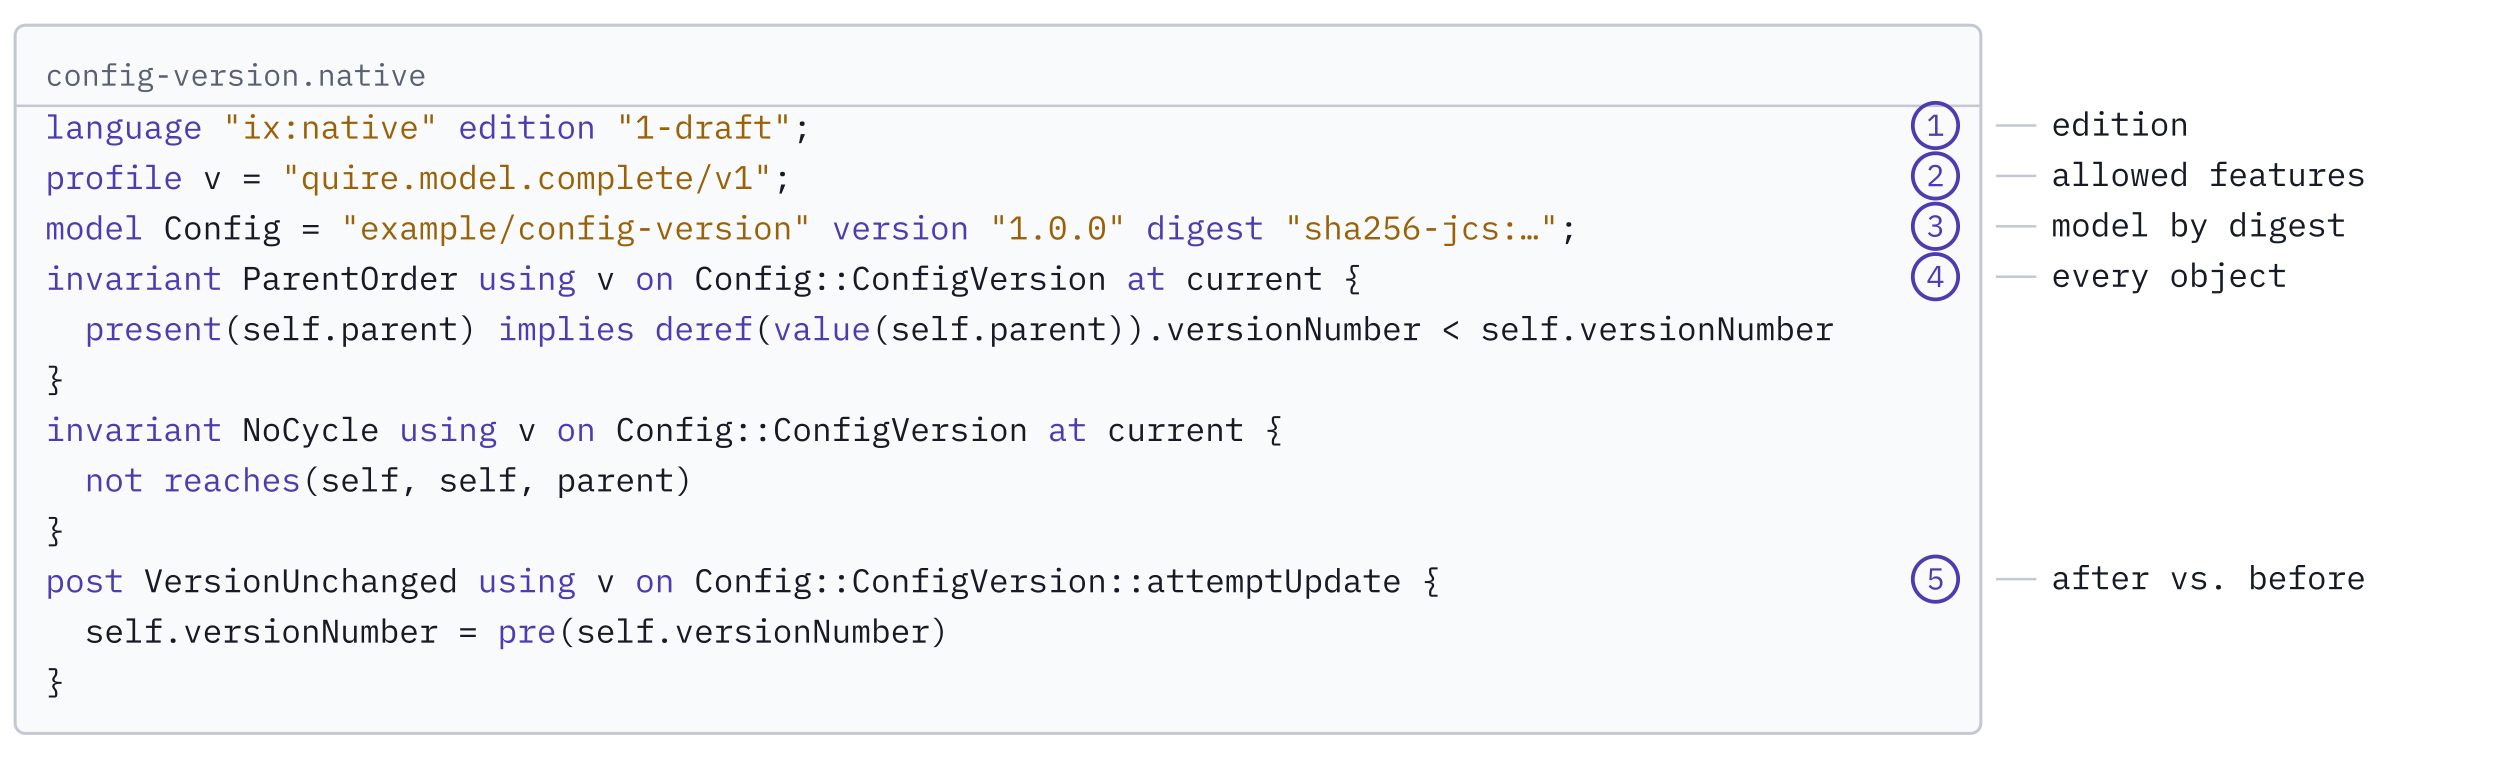
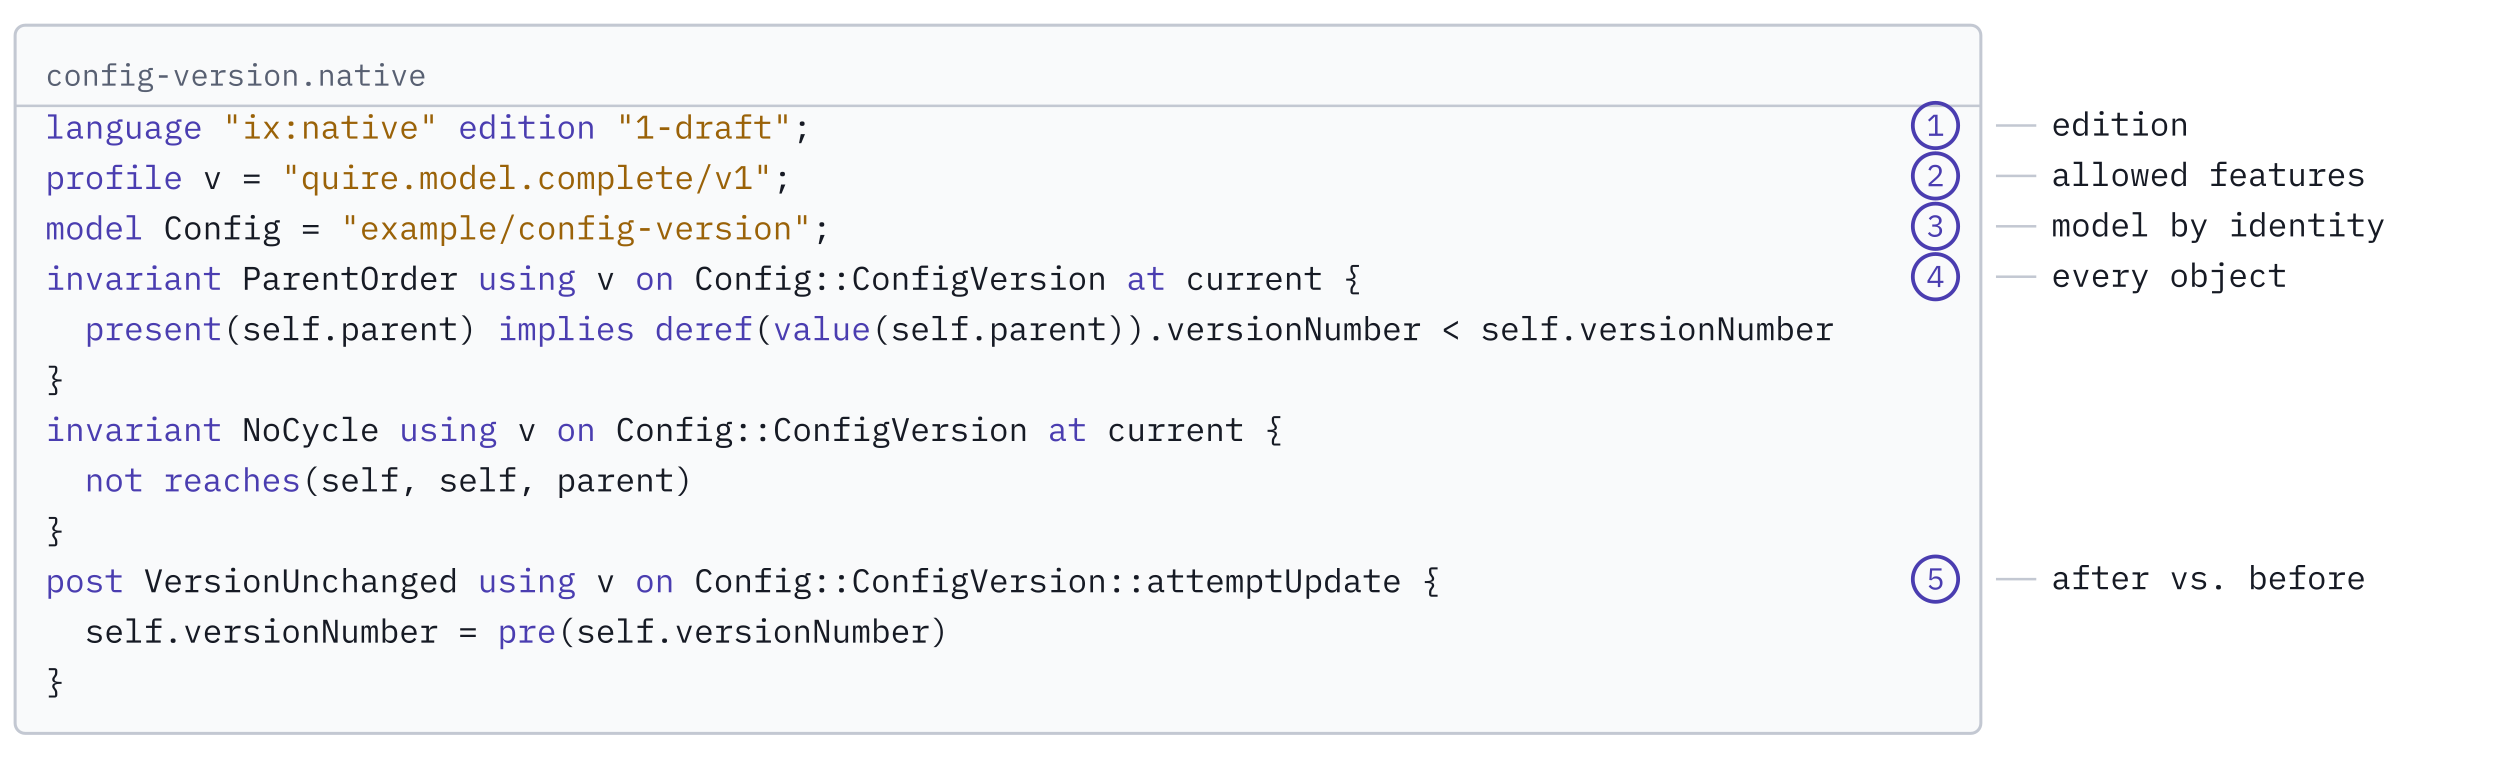
- <svg xmlns="http://www.w3.org/2000/svg" width="992" height="301" viewBox="-6 -6 992 301" role="img" aria-label="An annotated QSL unit: (1) the header names the language and edition, (2) the profile says which part of the language the rules use, (3) the model line imports a domain package by exact identity, (4) invariants must hold for every object, (5) a post rule compares a value after an operation with its value before.">
+ <svg xmlns="http://www.w3.org/2000/svg" width="992" height="301" viewBox="-6 -6 992 301" role="img" aria-label="An annotated QSL unit: (1) the header names the language and edition, (2) the profile says which part of the language the rules use, (3) the model line imports a domain package by its identity, (4) invariants must hold for every object, (5) a post rule compares a value after an operation with its value before.">
  <defs>
    <path id="mono_C" d="M323 -12Q195 -12 132 81Q70 174 70 349Q70 524 132 617Q195 710 323 710Q371 710 406 697Q441 684 466 662Q491 640 508 612Q525 585 538 557L466 524Q457 547 445 568Q433 588 416 604Q400 619 378 628Q355 637 323 637Q240 637 200 574Q159 511 159 406V292Q159 187 200 124Q240 61 323 61Q355 61 378 70Q400 79 416 94Q433 110 445 130Q457 151 466 174L538 141Q525 112 508 85Q491 58 466 36Q441 14 406 1Q371 -12 323 -12Z" />
    <path id="mono_N" d="M163 588H156V0H80V698H199L437 110H444V698H520V0H401Z" />
    <path id="mono_O" d="M300 -12Q236 -12 190 12Q144 37 114 83Q84 129 70 196Q56 263 56 349Q56 434 70 502Q84 569 114 615Q144 661 190 686Q236 710 300 710Q364 710 410 686Q456 661 486 615Q516 569 530 502Q544 434 544 349Q544 263 530 196Q516 129 486 83Q456 37 410 12Q364 -12 300 -12ZM300 61Q342 61 371 78Q400 94 419 124Q438 154 446 196Q455 239 455 292V406Q455 458 446 501Q438 544 419 574Q400 604 371 620Q342 637 300 637Q258 637 229 620Q200 604 181 574Q162 544 154 501Q145 458 145 406V292Q145 239 154 196Q162 154 181 124Q200 94 229 78Q258 61 300 61Z" />
    <path id="mono_P" d="M90 0V698H344Q441 698 492 645Q543 592 543 497Q543 402 492 349Q441 296 344 296H174V0ZM174 369H342Q395 369 424 396Q454 422 454 471V523Q454 572 424 598Q395 625 342 625H174Z" />
    <path id="mono_U" d="M164 698V279Q164 228 167 188Q170 148 183 120Q196 91 224 76Q251 61 300 61Q349 61 376 76Q404 91 417 120Q430 148 433 188Q436 228 436 279V698H520V299Q520 221 512 163Q505 105 482 66Q458 27 414 8Q371 -12 300 -12Q229 -12 186 8Q142 27 118 66Q95 105 88 163Q80 221 80 299V698Z" />
    <path id="mono_V" d="M243 0 36 698H125L224 349L299 85H304L379 349L478 698H564L357 0Z" />
    <path id="mono_a" d="M495 0Q448 0 428 24Q408 48 403 84H398Q381 39 344 14Q306 -12 243 -12Q162 -12 114 30Q66 72 66 145Q66 217 118 256Q171 295 288 295H398V346Q398 403 366 432Q334 460 275 460Q223 460 190 440Q157 419 137 384L83 424Q93 444 110 463Q127 482 152 496Q177 511 209 520Q241 528 280 528Q371 528 424 482Q478 436 478 354V70H550V0ZM257 55Q288 55 314 62Q339 70 358 82Q377 95 388 112Q398 130 398 150V235H288Q216 235 183 215Q150 195 150 157V136Q150 96 178 76Q207 55 257 55Z" />
    <path id="mono_b" d="M95 740H175V432H179Q229 528 338 528Q433 528 486 457Q540 386 540 258Q540 130 486 59Q433 -12 338 -12Q229 -12 179 84H175V0H95ZM307 59Q377 59 416 102Q454 144 454 214V302Q454 372 416 414Q377 457 307 457Q280 457 256 450Q232 443 214 430Q196 416 186 396Q175 377 175 351V165Q175 139 186 120Q196 100 214 86Q232 73 256 66Q280 59 307 59Z" />
    <path id="mono_braceleft" d="M319 -138Q277 -138 256 -114Q235 -91 235 -56V7Q235 34 240 54Q246 74 254 90Q262 106 272 118Q282 131 291 142Q308 162 314 176Q321 191 321 207Q321 245 286 262Q251 280 183 280H105V342H183Q251 342 286 360Q321 377 321 415Q321 431 314 446Q308 460 291 480Q282 491 272 504Q262 516 254 532Q246 547 240 568Q235 588 235 615V678Q235 713 256 736Q277 760 319 760H495V698H304V621Q304 580 316 558Q328 536 344 515Q361 493 376 470Q391 446 391 414Q391 372 362 346Q332 320 281 313V309Q332 302 362 276Q391 250 391 208Q391 176 376 152Q361 129 344 107Q328 86 316 64Q304 42 304 1V-76H495V-138Z" />
    <path id="mono_braceright" d="M281 760Q323 760 344 736Q365 713 365 678V615Q365 588 360 568Q354 547 346 532Q338 516 328 504Q318 491 309 480Q292 460 286 446Q279 431 279 415Q279 377 314 360Q349 342 417 342H495V280H417Q349 280 314 262Q279 245 279 207Q279 191 286 176Q292 162 309 142Q318 131 328 118Q338 106 346 90Q354 74 360 54Q365 34 365 7V-56Q365 -91 344 -114Q323 -138 281 -138H105V-76H296V1Q296 42 284 64Q272 86 256 107Q239 129 224 152Q209 176 209 208Q209 250 238 276Q268 302 319 309V313Q268 320 238 346Q209 372 209 414Q209 446 224 470Q239 493 256 515Q272 536 284 558Q296 580 296 621V698H105V760Z" />
    <path id="mono_c" d="M318 -12Q262 -12 218 8Q175 27 145 62Q115 97 100 147Q84 197 84 258Q84 319 100 369Q116 419 146 454Q176 490 219 509Q262 528 317 528Q392 528 439 495Q486 462 508 409L444 375Q430 415 398 437Q365 459 317 459Q282 459 254 448Q227 436 208 415Q189 394 180 365Q170 336 170 302V214Q170 180 180 151Q189 122 208 101Q227 80 255 68Q283 57 319 57Q371 57 405 81Q439 105 459 147L516 108Q493 56 444 22Q396 -12 318 -12Z" />
    <path id="mono_colon" d="M300 -9Q259 -9 242 8Q226 25 226 51V69Q226 95 242 112Q259 129 300 129Q341 129 358 112Q374 95 374 69V51Q374 25 358 8Q341 -9 300 -9ZM300 387Q259 387 242 404Q226 421 226 447V465Q226 491 242 508Q259 525 300 525Q341 525 358 508Q374 491 374 465V447Q374 421 358 404Q341 387 300 387Z" />
    <path id="mono_comma" d="M257 136H386L271 -141H204Z" />
    <path id="mono_d" d="M425 84H421Q371 -12 262 -12Q167 -12 114 59Q60 130 60 258Q60 386 114 457Q167 528 262 528Q371 528 421 432H425V740H505V0H425ZM293 59Q320 59 344 66Q368 73 386 86Q404 100 414 120Q425 139 425 165V351Q425 377 414 396Q404 416 386 430Q368 443 344 450Q320 457 293 457Q223 457 184 414Q146 372 146 302V214Q146 144 184 102Q223 59 293 59Z" />
    <path id="mono_e" d="M309 -12Q253 -12 208 7Q164 26 132 62Q101 97 84 146Q67 196 67 257Q67 319 84 369Q102 419 133 454Q164 490 208 509Q251 528 304 528Q356 528 398 509Q441 490 471 456Q501 423 517 377Q533 331 533 276V238H151V214Q151 180 162 151Q173 122 194 101Q214 80 244 68Q273 57 309 57Q361 57 399 81Q437 105 457 147L516 107Q493 55 440 22Q386 -12 309 -12ZM304 462Q271 462 243 450Q215 438 194 417Q174 396 162 368Q151 339 151 305V298H447V309Q447 343 436 371Q426 399 408 420Q389 440 362 451Q336 462 304 462Z" />
-     <path id="mono_ellipsis" d="M107 -4Q72 -4 58 10Q44 25 44 47V76Q44 98 58 112Q72 127 107 127Q142 127 156 112Q170 98 170 76V47Q170 25 156 10Q142 -4 107 -4ZM300 -4Q265 -4 251 10Q237 25 237 47V76Q237 98 251 112Q265 127 300 127Q335 127 349 112Q363 98 363 76V47Q363 25 349 10Q335 -4 300 -4ZM493 -4Q458 -4 444 10Q430 25 430 47V76Q430 98 444 112Q458 127 493 127Q528 127 542 112Q556 98 556 76V47Q556 25 542 10Q528 -4 493 -4Z" />
    <path id="mono_equal" d="M62 372V440H538V372ZM62 172V240H538V172Z" />
    <path id="mono_f" d="M83 68H257V448H73V516H257V622Q257 674 284 707Q312 740 371 740H544V672H337V516H544V448H337V68H521V0H83Z" />
    <path id="mono_five" d="M501 625H189L169 358H176Q202 393 234 414Q266 434 322 434Q368 434 406 420Q445 405 473 377Q501 349 517 310Q533 270 533 219Q533 168 517 126Q501 83 470 52Q439 22 395 5Q351 -12 295 -12Q251 -12 216 -2Q182 8 156 25Q129 42 109 63Q89 84 73 107L136 155Q150 134 164 117Q179 100 198 88Q217 75 241 68Q265 61 297 61Q369 61 408 100Q446 139 446 208V216Q446 285 407 324Q368 363 295 363Q245 363 218 346Q190 329 167 304L96 314L121 698H501Z" />
    <path id="mono_four" d="M378 0V137H34V211L336 698H458V206H562V137H458V0ZM109 206H378V633H374Z" />
    <path id="mono_g" d="M561 -59Q561 -137 496 -174Q431 -212 301 -212Q176 -212 122 -179Q67 -146 67 -84Q67 -42 89 -19Q111 4 151 15V27Q129 38 117 55Q105 72 105 98Q105 138 132 158Q158 178 198 188V192Q150 213 124 254Q97 295 97 350Q97 389 111 422Q125 455 152 478Q178 502 215 515Q252 528 297 528Q355 528 399 507V516Q399 546 413 566Q427 586 461 586H556V516H440V481Q468 457 483 424Q498 391 498 350Q498 311 484 278Q469 245 443 222Q417 198 380 185Q342 172 297 172Q284 172 272 173Q260 174 248 176Q236 174 223 170Q210 165 199 158Q188 150 181 140Q174 130 174 117Q174 94 197 86Q220 79 257 79H371Q471 79 516 42Q561 4 561 -59ZM486 -63Q486 -32 461 -14Q436 5 374 5H195Q143 -16 143 -65Q143 -99 170 -124Q197 -148 260 -148H338Q408 -148 447 -126Q486 -105 486 -63ZM297 234Q357 234 386 262Q414 290 414 336V365Q414 411 386 438Q357 466 297 466Q237 466 209 438Q181 411 181 365V336Q181 290 209 262Q237 234 297 234Z" />
    <path id="mono_h" d="M98 740H178V432H182Q190 451 202 468Q214 486 232 499Q249 512 273 520Q297 528 329 528Q410 528 459 476Q508 425 508 331V0H428V317Q428 388 397 422Q366 457 306 457Q282 457 259 451Q236 445 218 433Q200 421 189 402Q178 383 178 358V0H98Z" />
    <path id="mono_hyphen" d="M155 262V346H445V262Z" />
    <path id="mono_i" d="M332 630Q297 630 283 644Q269 659 269 681V697Q269 719 283 734Q297 748 332 748Q367 748 381 734Q395 719 395 697V681Q395 659 381 644Q367 630 332 630ZM106 68H292V448H106V516H372V68H546V0H106Z" />
    <path id="mono_j" d="M102 -132H352V448H93V516H432V-82Q432 -134 404 -167Q377 -200 318 -200H102ZM392 630Q357 630 343 644Q329 659 329 681V697Q329 719 343 734Q357 748 392 748Q427 748 441 734Q455 719 455 697V681Q455 659 441 644Q427 630 392 630Z" />
    <path id="mono_l" d="M80 68H260V672H80V740H340V68H520V0H80Z" />
    <path id="mono_less" d="M85 265V345L515 594V511L160 310V302L515 101V16Z" />
    <path id="mono_m" d="M54 0V516H128V456H132Q144 486 166 507Q188 528 231 528Q276 528 298 506Q320 483 325 447H328Q342 482 368 505Q394 528 440 528Q503 528 524 484Q546 440 546 358V0H472V345Q472 411 458 436Q445 462 409 462Q377 462 357 442Q337 421 337 379V0H263V345Q263 411 250 436Q236 462 201 462Q169 462 148 442Q128 421 128 379V0Z" />
    <path id="mono_n" d="M98 0V516H178V432H182Q190 451 202 468Q214 486 232 499Q249 512 273 520Q297 528 329 528Q410 528 459 476Q508 425 508 331V0H428V317Q428 388 397 422Q366 457 306 457Q282 457 259 451Q236 445 218 433Q200 421 189 402Q178 383 178 358V0Z" />
    <path id="mono_o" d="M300 -12Q246 -12 202 7Q159 26 128 62Q98 97 82 146Q66 196 66 258Q66 319 82 369Q98 419 128 454Q159 490 202 509Q246 528 300 528Q354 528 398 509Q441 490 472 454Q502 419 518 369Q534 319 534 258Q534 196 518 146Q502 97 472 62Q441 26 398 7Q354 -12 300 -12ZM300 57Q367 57 408 97Q449 137 449 221V295Q449 379 408 419Q367 459 300 459Q233 459 192 419Q151 379 151 295V221Q151 137 192 97Q233 57 300 57Z" />
    <path id="mono_one" d="M85 0V73H285V636H278L102 472L53 525L238 698H369V73H553V0Z" />
    <path id="mono_p" d="M95 516H175V432H179Q229 528 338 528Q433 528 486 457Q540 386 540 258Q540 130 486 59Q433 -12 338 -12Q229 -12 179 84H175V-200H95ZM307 59Q377 59 416 102Q454 144 454 214V302Q454 372 416 414Q377 457 307 457Q280 457 256 450Q232 443 214 430Q196 416 186 396Q175 377 175 351V165Q175 139 186 120Q196 100 214 86Q232 73 256 66Q280 59 307 59Z" />
    <path id="mono_parenleft" d="M205 311Q205 384 222 452Q238 519 266 577Q295 635 333 682Q371 728 413 760H494Q450 727 412 684Q373 640 344 588Q314 537 297 478Q280 418 280 354V268Q280 204 297 144Q314 85 344 34Q373 -18 412 -62Q450 -105 494 -138H413Q371 -107 333 -60Q295 -13 266 45Q238 103 222 170Q205 238 205 311Z" />
    <path id="mono_parenright" d="M395 311Q395 238 378 170Q362 103 334 45Q305 -13 267 -60Q229 -107 187 -138H106Q149 -105 188 -62Q227 -18 256 34Q286 85 303 144Q320 204 320 268V354Q320 418 303 478Q286 537 256 588Q227 640 188 684Q149 727 106 760H187Q229 728 267 682Q305 635 334 577Q362 519 378 452Q395 384 395 311Z" />
    <path id="mono_period" d="M300 -9Q259 -9 242 8Q226 25 226 51V69Q226 95 242 112Q259 129 300 129Q341 129 358 112Q374 95 374 69V51Q374 25 358 8Q341 -9 300 -9Z" />
    <path id="mono_q" d="M425 84H421Q371 -12 262 -12Q167 -12 114 59Q60 130 60 258Q60 386 114 457Q167 528 262 528Q371 528 421 432H425V516H505V-200H425ZM293 59Q320 59 344 66Q368 73 386 86Q404 100 414 120Q425 139 425 165V351Q425 377 414 396Q404 416 386 430Q368 443 344 450Q320 457 293 457Q223 457 184 414Q146 372 146 302V214Q146 144 184 102Q223 59 293 59Z" />
    <path id="mono_quotedbl" d="M174 463V740H250V463ZM351 463V740H427V463Z" />
    <path id="mono_r" d="M77 68H228V448H77V516H308V386H313Q329 447 374 482Q418 516 487 516H559V436H462Q393 436 350 396Q308 356 308 291V68H469V0H77Z" />
    <path id="mono_s" d="M306 -12Q225 -12 166 16Q108 43 67 89L121 136Q158 97 202 76Q246 55 308 55Q368 55 406 76Q445 98 445 144Q445 164 438 178Q430 191 417 199Q404 207 388 212Q372 216 354 219L273 231Q246 235 214 242Q183 249 157 264Q131 280 114 306Q96 332 96 374Q96 413 112 442Q127 470 155 490Q183 509 221 518Q259 528 304 528Q374 528 426 506Q477 484 514 445L462 396Q453 407 440 418Q426 430 406 440Q387 449 361 455Q335 461 301 461Q240 461 208 440Q175 419 175 379Q175 359 182 346Q190 332 203 324Q216 316 232 312Q249 307 266 304L347 292Q375 288 406 281Q437 274 463 258Q489 243 506 217Q524 191 524 149Q524 72 464 30Q405 -12 306 -12Z" />
    <path id="mono_semicolon" d="M257 136H386L271 -141H204ZM300 387Q259 387 242 404Q226 421 226 447V465Q226 491 242 508Q259 525 300 525Q341 525 358 508Q374 491 374 465V447Q374 421 358 404Q341 387 300 387Z" />
-     <path id="mono_six" d="M301 -12Q246 -12 202 6Q158 25 128 60Q97 94 80 144Q64 194 64 256Q64 334 88 402Q111 471 148 528Q184 584 229 628Q274 671 317 698H425Q368 657 324 618Q279 579 245 536Q211 494 188 446Q165 397 150 336L155 334Q180 377 221 406Q262 434 327 434Q373 434 411 419Q449 404 477 376Q505 348 520 308Q536 268 536 219Q536 168 519 126Q502 83 472 52Q441 22 398 5Q354 -12 301 -12ZM300 59Q372 59 412 98Q451 137 451 208V216Q451 287 412 326Q372 365 300 365Q228 365 188 326Q149 287 149 216V208Q149 137 188 98Q228 59 300 59Z" />
    <path id="mono_slash" d="M90 -138 438 760H510L162 -138Z" />
    <path id="mono_t" d="M325 0Q266 0 238 33Q211 66 211 118V448H39V516H167Q193 516 204 526Q214 537 214 563V698H291V516H526V448H291V68H526V0Z" />
    <path id="mono_three" d="M270 402Q343 402 380 434Q416 467 416 518V525Q416 581 380 609Q345 637 288 637Q232 637 198 612Q163 588 141 548L78 596Q91 617 110 638Q129 658 154 674Q180 690 214 700Q247 710 290 710Q335 710 374 698Q413 687 442 664Q471 642 488 609Q504 576 504 534Q504 500 494 473Q483 446 464 426Q446 406 421 392Q396 378 368 371V367Q397 361 424 348Q451 334 472 312Q493 291 506 260Q518 230 518 191Q518 146 500 108Q483 71 452 44Q420 18 376 3Q331 -12 277 -12Q231 -12 196 -2Q160 8 132 25Q105 42 84 63Q64 84 48 107L111 155Q125 134 140 117Q155 100 174 88Q194 75 219 68Q244 61 277 61Q351 61 390 95Q430 129 430 192V200Q430 262 392 296Q353 330 276 330H193V402Z" />
    <path id="mono_two" d="M537 0H71V86L304 296Q355 342 388 390Q421 439 421 493V505Q421 568 388 602Q355 637 290 637Q226 637 192 604Q157 572 140 518L65 546Q75 577 92 606Q110 636 137 659Q164 682 202 696Q241 710 292 710Q344 710 384 695Q425 680 452 653Q480 626 494 589Q509 552 509 508Q509 468 498 433Q486 398 466 366Q445 334 416 304Q388 273 353 243L158 73H537Z" />
    <path id="mono_u" d="M422 84H418Q410 65 398 48Q386 30 368 17Q351 4 327 -4Q303 -12 271 -12Q190 -12 141 40Q92 91 92 185V516H172V199Q172 128 203 94Q234 59 294 59Q318 59 341 65Q364 71 382 83Q400 95 411 114Q422 132 422 158V516H502V0H422Z" />
    <path id="mono_v" d="M249 0 64 516H145L219 300L299 67H303L383 300L457 516H536L351 0Z" />
    <path id="mono_w" d="M30 516H101L160 70H169L257 516H345L433 70H442L501 516H570L491 0H387L305 432H297L213 0H109Z" />
    <path id="mono_x" d="M61 0 253 262 66 516H162L240 407L302 321H306L366 407L443 516H535L346 263L540 0H444L357 121L298 203H294L237 121L153 0Z" />
    <path id="mono_y" d="M467 516H547L291 -113Q282 -135 271 -152Q260 -168 245 -178Q230 -189 209 -194Q188 -200 159 -200H83V-132H203L261 10L53 516H135L222 300L299 104H303L380 300Z" />
-     <path id="mono_zero" d="M300 -12Q236 -12 190 12Q144 37 114 83Q84 129 70 196Q56 263 56 349Q56 434 70 502Q84 569 114 615Q144 661 190 686Q236 710 300 710Q364 710 410 686Q456 661 486 615Q516 569 530 502Q544 434 544 349Q544 263 530 196Q516 129 486 83Q456 37 410 12Q364 -12 300 -12ZM300 61Q342 61 372 78Q402 94 420 124Q439 154 448 196Q457 239 457 292V406Q457 458 448 501Q439 544 420 574Q402 604 372 620Q342 637 300 637Q258 637 228 620Q198 604 180 574Q161 544 152 501Q143 458 143 406V292Q143 239 152 196Q161 154 180 124Q198 94 228 78Q258 61 300 61ZM300 290Q265 290 252 304Q238 318 238 338V360Q238 380 252 394Q265 408 300 408Q335 408 348 394Q362 380 362 360V338Q362 318 348 304Q335 290 300 290Z" />
  </defs>
  <rect x="0" y="4" width="780" height="281" rx="4" stroke="#c3c8d2" stroke-width="1.2" fill="#c3c8d2" fill-opacity="0.1" />
  <g fill="#586072" transform="translate(12,28) scale(0.012,-0.012)">
    <use href="#mono_c" x="0" />
    <use href="#mono_o" x="600" />
    <use href="#mono_n" x="1200" />
    <use href="#mono_f" x="1800" />
    <use href="#mono_i" x="2400" />
    <use href="#mono_g" x="3000" />
    <use href="#mono_hyphen" x="3600" />
    <use href="#mono_v" x="4200" />
    <use href="#mono_e" x="4800" />
    <use href="#mono_r" x="5400" />
    <use href="#mono_s" x="6000" />
    <use href="#mono_i" x="6600" />
    <use href="#mono_o" x="7200" />
    <use href="#mono_n" x="7800" />
    <use href="#mono_period" x="8400" />
    <use href="#mono_n" x="9000" />
    <use href="#mono_a" x="9600" />
    <use href="#mono_t" x="10200" />
    <use href="#mono_i" x="10800" />
    <use href="#mono_v" x="11400" />
    <use href="#mono_e" x="12000" />
  </g>
  <path d="M0,36 L780,36" fill="none" stroke="#c3c8d2" stroke-width="1" />
  <g fill="#4a3db0" transform="translate(12,49) scale(0.013,-0.013)">
    <use href="#mono_l" x="0" />
    <use href="#mono_a" x="600" />
    <use href="#mono_n" x="1200" />
    <use href="#mono_g" x="1800" />
    <use href="#mono_u" x="2400" />
    <use href="#mono_a" x="3000" />
    <use href="#mono_g" x="3600" />
    <use href="#mono_e" x="4200" />
  </g>
  <g fill="#161a24" transform="translate(74.4,49) scale(0.013,-0.013)" />
  <g fill="#9a6208" transform="translate(82.2,49) scale(0.013,-0.013)">
    <use href="#mono_quotedbl" x="0" />
    <use href="#mono_i" x="600" />
    <use href="#mono_x" x="1200" />
    <use href="#mono_colon" x="1800" />
    <use href="#mono_n" x="2400" />
    <use href="#mono_a" x="3000" />
    <use href="#mono_t" x="3600" />
    <use href="#mono_i" x="4200" />
    <use href="#mono_v" x="4800" />
    <use href="#mono_e" x="5400" />
    <use href="#mono_quotedbl" x="6000" />
  </g>
  <g fill="#161a24" transform="translate(168,49) scale(0.013,-0.013)" />
  <g fill="#4a3db0" transform="translate(175.8,49) scale(0.013,-0.013)">
    <use href="#mono_e" x="0" />
    <use href="#mono_d" x="600" />
    <use href="#mono_i" x="1200" />
    <use href="#mono_t" x="1800" />
    <use href="#mono_i" x="2400" />
    <use href="#mono_o" x="3000" />
    <use href="#mono_n" x="3600" />
  </g>
  <g fill="#161a24" transform="translate(230.4,49) scale(0.013,-0.013)" />
  <g fill="#9a6208" transform="translate(238.2,49) scale(0.013,-0.013)">
    <use href="#mono_quotedbl" x="0" />
    <use href="#mono_one" x="600" />
    <use href="#mono_hyphen" x="1200" />
    <use href="#mono_d" x="1800" />
    <use href="#mono_r" x="2400" />
    <use href="#mono_a" x="3000" />
    <use href="#mono_f" x="3600" />
    <use href="#mono_t" x="4200" />
    <use href="#mono_quotedbl" x="4800" />
  </g>
  <g fill="#161a24" transform="translate(308.4,49) scale(0.013,-0.013)">
    <use href="#mono_semicolon" x="0" />
  </g>
  <g fill="#4a3db0" transform="translate(12,69) scale(0.013,-0.013)">
    <use href="#mono_p" x="0" />
    <use href="#mono_r" x="600" />
    <use href="#mono_o" x="1200" />
    <use href="#mono_f" x="1800" />
    <use href="#mono_i" x="2400" />
    <use href="#mono_l" x="3000" />
    <use href="#mono_e" x="3600" />
  </g>
  <g fill="#161a24" transform="translate(66.6,69) scale(0.013,-0.013)" />
  <g fill="#161a24" transform="translate(74.4,69) scale(0.013,-0.013)">
    <use href="#mono_v" x="0" />
  </g>
  <g fill="#161a24" transform="translate(82.2,69) scale(0.013,-0.013)" />
  <g fill="#161a24" transform="translate(90,69) scale(0.013,-0.013)">
    <use href="#mono_equal" x="0" />
  </g>
  <g fill="#161a24" transform="translate(97.8,69) scale(0.013,-0.013)" />
  <g fill="#9a6208" transform="translate(105.6,69) scale(0.013,-0.013)">
    <use href="#mono_quotedbl" x="0" />
    <use href="#mono_q" x="600" />
    <use href="#mono_u" x="1200" />
    <use href="#mono_i" x="1800" />
    <use href="#mono_r" x="2400" />
    <use href="#mono_e" x="3000" />
    <use href="#mono_period" x="3600" />
    <use href="#mono_m" x="4200" />
    <use href="#mono_o" x="4800" />
    <use href="#mono_d" x="5400" />
    <use href="#mono_e" x="6000" />
    <use href="#mono_l" x="6600" />
    <use href="#mono_period" x="7200" />
    <use href="#mono_c" x="7800" />
    <use href="#mono_o" x="8400" />
    <use href="#mono_m" x="9000" />
    <use href="#mono_p" x="9600" />
    <use href="#mono_l" x="10200" />
    <use href="#mono_e" x="10800" />
    <use href="#mono_t" x="11400" />
    <use href="#mono_e" x="12000" />
    <use href="#mono_slash" x="12600" />
    <use href="#mono_v" x="13200" />
    <use href="#mono_one" x="13800" />
    <use href="#mono_quotedbl" x="14400" />
  </g>
  <g fill="#161a24" transform="translate(300.6,69) scale(0.013,-0.013)">
    <use href="#mono_semicolon" x="0" />
  </g>
  <g fill="#4a3db0" transform="translate(12,89) scale(0.013,-0.013)">
    <use href="#mono_m" x="0" />
    <use href="#mono_o" x="600" />
    <use href="#mono_d" x="1200" />
    <use href="#mono_e" x="1800" />
    <use href="#mono_l" x="2400" />
  </g>
  <g fill="#161a24" transform="translate(51,89) scale(0.013,-0.013)" />
  <g fill="#161a24" transform="translate(58.8,89) scale(0.013,-0.013)">
    <use href="#mono_C" x="0" />
    <use href="#mono_o" x="600" />
    <use href="#mono_n" x="1200" />
    <use href="#mono_f" x="1800" />
    <use href="#mono_i" x="2400" />
    <use href="#mono_g" x="3000" />
  </g>
  <g fill="#161a24" transform="translate(105.6,89) scale(0.013,-0.013)" />
  <g fill="#161a24" transform="translate(113.4,89) scale(0.013,-0.013)">
    <use href="#mono_equal" x="0" />
  </g>
  <g fill="#161a24" transform="translate(121.2,89) scale(0.013,-0.013)" />
  <g fill="#9a6208" transform="translate(129,89) scale(0.013,-0.013)">
    <use href="#mono_quotedbl" x="0" />
    <use href="#mono_e" x="600" />
    <use href="#mono_x" x="1200" />
    <use href="#mono_a" x="1800" />
    <use href="#mono_m" x="2400" />
    <use href="#mono_p" x="3000" />
    <use href="#mono_l" x="3600" />
    <use href="#mono_e" x="4200" />
    <use href="#mono_slash" x="4800" />
    <use href="#mono_c" x="5400" />
    <use href="#mono_o" x="6000" />
    <use href="#mono_n" x="6600" />
    <use href="#mono_f" x="7200" />
    <use href="#mono_i" x="7800" />
    <use href="#mono_g" x="8400" />
    <use href="#mono_hyphen" x="9000" />
    <use href="#mono_v" x="9600" />
    <use href="#mono_e" x="10200" />
    <use href="#mono_r" x="10800" />
    <use href="#mono_s" x="11400" />
    <use href="#mono_i" x="12000" />
    <use href="#mono_o" x="12600" />
    <use href="#mono_n" x="13200" />
    <use href="#mono_quotedbl" x="13800" />
  </g>
-   <g fill="#161a24" transform="translate(316.2,89) scale(0.013,-0.013)" />
-   <g fill="#4a3db0" transform="translate(324,89) scale(0.013,-0.013)">
-     <use href="#mono_v" x="0" />
-     <use href="#mono_e" x="600" />
-     <use href="#mono_r" x="1200" />
-     <use href="#mono_s" x="1800" />
-     <use href="#mono_i" x="2400" />
-     <use href="#mono_o" x="3000" />
-     <use href="#mono_n" x="3600" />
-   </g>
-   <g fill="#161a24" transform="translate(378.6,89) scale(0.013,-0.013)" />
-   <g fill="#9a6208" transform="translate(386.4,89) scale(0.013,-0.013)">
-     <use href="#mono_quotedbl" x="0" />
-     <use href="#mono_one" x="600" />
-     <use href="#mono_period" x="1200" />
-     <use href="#mono_zero" x="1800" />
-     <use href="#mono_period" x="2400" />
-     <use href="#mono_zero" x="3000" />
-     <use href="#mono_quotedbl" x="3600" />
-   </g>
-   <g fill="#161a24" transform="translate(441,89) scale(0.013,-0.013)" />
-   <g fill="#4a3db0" transform="translate(448.8,89) scale(0.013,-0.013)">
-     <use href="#mono_d" x="0" />
-     <use href="#mono_i" x="600" />
-     <use href="#mono_g" x="1200" />
-     <use href="#mono_e" x="1800" />
-     <use href="#mono_s" x="2400" />
-     <use href="#mono_t" x="3000" />
-   </g>
-   <g fill="#161a24" transform="translate(495.6,89) scale(0.013,-0.013)" />
-   <g fill="#9a6208" transform="translate(503.4,89) scale(0.013,-0.013)">
-     <use href="#mono_quotedbl" x="0" />
-     <use href="#mono_s" x="600" />
-     <use href="#mono_h" x="1200" />
-     <use href="#mono_a" x="1800" />
-     <use href="#mono_two" x="2400" />
-     <use href="#mono_five" x="3000" />
-     <use href="#mono_six" x="3600" />
-     <use href="#mono_hyphen" x="4200" />
-     <use href="#mono_j" x="4800" />
-     <use href="#mono_c" x="5400" />
-     <use href="#mono_s" x="6000" />
-     <use href="#mono_colon" x="6600" />
-     <use href="#mono_ellipsis" x="7200" />
-     <use href="#mono_quotedbl" x="7800" />
-   </g>
-   <g fill="#161a24" transform="translate(612.6,89) scale(0.013,-0.013)">
+   <g fill="#161a24" transform="translate(316.2,89) scale(0.013,-0.013)">
    <use href="#mono_semicolon" x="0" />
  </g>
  <g fill="#4a3db0" transform="translate(12,109) scale(0.013,-0.013)">
    <use href="#mono_i" x="0" />
    <use href="#mono_n" x="600" />
    <use href="#mono_v" x="1200" />
    <use href="#mono_a" x="1800" />
    <use href="#mono_r" x="2400" />
    <use href="#mono_i" x="3000" />
    <use href="#mono_a" x="3600" />
    <use href="#mono_n" x="4200" />
    <use href="#mono_t" x="4800" />
  </g>
  <g fill="#161a24" transform="translate(82.2,109) scale(0.013,-0.013)" />
  <g fill="#161a24" transform="translate(90,109) scale(0.013,-0.013)">
    <use href="#mono_P" x="0" />
    <use href="#mono_a" x="600" />
    <use href="#mono_r" x="1200" />
    <use href="#mono_e" x="1800" />
    <use href="#mono_n" x="2400" />
    <use href="#mono_t" x="3000" />
    <use href="#mono_O" x="3600" />
    <use href="#mono_r" x="4200" />
    <use href="#mono_d" x="4800" />
    <use href="#mono_e" x="5400" />
    <use href="#mono_r" x="6000" />
  </g>
  <g fill="#161a24" transform="translate(175.8,109) scale(0.013,-0.013)" />
  <g fill="#4a3db0" transform="translate(183.6,109) scale(0.013,-0.013)">
    <use href="#mono_u" x="0" />
    <use href="#mono_s" x="600" />
    <use href="#mono_i" x="1200" />
    <use href="#mono_n" x="1800" />
    <use href="#mono_g" x="2400" />
  </g>
  <g fill="#161a24" transform="translate(222.6,109) scale(0.013,-0.013)" />
  <g fill="#161a24" transform="translate(230.4,109) scale(0.013,-0.013)">
    <use href="#mono_v" x="0" />
  </g>
  <g fill="#161a24" transform="translate(238.2,109) scale(0.013,-0.013)" />
  <g fill="#4a3db0" transform="translate(246,109) scale(0.013,-0.013)">
    <use href="#mono_o" x="0" />
    <use href="#mono_n" x="600" />
  </g>
  <g fill="#161a24" transform="translate(261.6,109) scale(0.013,-0.013)" />
  <g fill="#161a24" transform="translate(269.4,109) scale(0.013,-0.013)">
    <use href="#mono_C" x="0" />
    <use href="#mono_o" x="600" />
    <use href="#mono_n" x="1200" />
    <use href="#mono_f" x="1800" />
    <use href="#mono_i" x="2400" />
    <use href="#mono_g" x="3000" />
  </g>
  <g fill="#161a24" transform="translate(316.2,109) scale(0.013,-0.013)">
    <use href="#mono_colon" x="0" />
    <use href="#mono_colon" x="600" />
  </g>
  <g fill="#161a24" transform="translate(331.8,109) scale(0.013,-0.013)">
    <use href="#mono_C" x="0" />
    <use href="#mono_o" x="600" />
    <use href="#mono_n" x="1200" />
    <use href="#mono_f" x="1800" />
    <use href="#mono_i" x="2400" />
    <use href="#mono_g" x="3000" />
    <use href="#mono_V" x="3600" />
    <use href="#mono_e" x="4200" />
    <use href="#mono_r" x="4800" />
    <use href="#mono_s" x="5400" />
    <use href="#mono_i" x="6000" />
    <use href="#mono_o" x="6600" />
    <use href="#mono_n" x="7200" />
  </g>
  <g fill="#161a24" transform="translate(433.2,109) scale(0.013,-0.013)" />
  <g fill="#4a3db0" transform="translate(441,109) scale(0.013,-0.013)">
    <use href="#mono_a" x="0" />
    <use href="#mono_t" x="600" />
  </g>
  <g fill="#161a24" transform="translate(456.6,109) scale(0.013,-0.013)" />
  <g fill="#161a24" transform="translate(464.4,109) scale(0.013,-0.013)">
    <use href="#mono_c" x="0" />
    <use href="#mono_u" x="600" />
    <use href="#mono_r" x="1200" />
    <use href="#mono_r" x="1800" />
    <use href="#mono_e" x="2400" />
    <use href="#mono_n" x="3000" />
    <use href="#mono_t" x="3600" />
  </g>
  <g fill="#161a24" transform="translate(519,109) scale(0.013,-0.013)" />
  <g fill="#161a24" transform="translate(526.8,109) scale(0.013,-0.013)">
    <use href="#mono_braceleft" x="0" />
  </g>
  <g fill="#161a24" transform="translate(12,129) scale(0.013,-0.013)" />
  <g fill="#4a3db0" transform="translate(27.6,129) scale(0.013,-0.013)">
    <use href="#mono_p" x="0" />
    <use href="#mono_r" x="600" />
    <use href="#mono_e" x="1200" />
    <use href="#mono_s" x="1800" />
    <use href="#mono_e" x="2400" />
    <use href="#mono_n" x="3000" />
    <use href="#mono_t" x="3600" />
  </g>
  <g fill="#161a24" transform="translate(82.2,129) scale(0.013,-0.013)">
    <use href="#mono_parenleft" x="0" />
  </g>
  <g fill="#161a24" transform="translate(90,129) scale(0.013,-0.013)">
    <use href="#mono_s" x="0" />
    <use href="#mono_e" x="600" />
    <use href="#mono_l" x="1200" />
    <use href="#mono_f" x="1800" />
  </g>
  <g fill="#161a24" transform="translate(121.2,129) scale(0.013,-0.013)">
    <use href="#mono_period" x="0" />
  </g>
  <g fill="#161a24" transform="translate(129,129) scale(0.013,-0.013)">
    <use href="#mono_p" x="0" />
    <use href="#mono_a" x="600" />
    <use href="#mono_r" x="1200" />
    <use href="#mono_e" x="1800" />
    <use href="#mono_n" x="2400" />
    <use href="#mono_t" x="3000" />
  </g>
  <g fill="#161a24" transform="translate(175.8,129) scale(0.013,-0.013)">
    <use href="#mono_parenright" x="0" />
  </g>
  <g fill="#161a24" transform="translate(183.6,129) scale(0.013,-0.013)" />
  <g fill="#4a3db0" transform="translate(191.4,129) scale(0.013,-0.013)">
    <use href="#mono_i" x="0" />
    <use href="#mono_m" x="600" />
    <use href="#mono_p" x="1200" />
    <use href="#mono_l" x="1800" />
    <use href="#mono_i" x="2400" />
    <use href="#mono_e" x="3000" />
    <use href="#mono_s" x="3600" />
  </g>
  <g fill="#161a24" transform="translate(246,129) scale(0.013,-0.013)" />
  <g fill="#4a3db0" transform="translate(253.8,129) scale(0.013,-0.013)">
    <use href="#mono_d" x="0" />
    <use href="#mono_e" x="600" />
    <use href="#mono_r" x="1200" />
    <use href="#mono_e" x="1800" />
    <use href="#mono_f" x="2400" />
  </g>
  <g fill="#161a24" transform="translate(292.8,129) scale(0.013,-0.013)">
    <use href="#mono_parenleft" x="0" />
  </g>
  <g fill="#4a3db0" transform="translate(300.6,129) scale(0.013,-0.013)">
    <use href="#mono_v" x="0" />
    <use href="#mono_a" x="600" />
    <use href="#mono_l" x="1200" />
    <use href="#mono_u" x="1800" />
    <use href="#mono_e" x="2400" />
  </g>
  <g fill="#161a24" transform="translate(339.6,129) scale(0.013,-0.013)">
    <use href="#mono_parenleft" x="0" />
  </g>
  <g fill="#161a24" transform="translate(347.4,129) scale(0.013,-0.013)">
    <use href="#mono_s" x="0" />
    <use href="#mono_e" x="600" />
    <use href="#mono_l" x="1200" />
    <use href="#mono_f" x="1800" />
  </g>
  <g fill="#161a24" transform="translate(378.6,129) scale(0.013,-0.013)">
    <use href="#mono_period" x="0" />
  </g>
  <g fill="#161a24" transform="translate(386.4,129) scale(0.013,-0.013)">
    <use href="#mono_p" x="0" />
    <use href="#mono_a" x="600" />
    <use href="#mono_r" x="1200" />
    <use href="#mono_e" x="1800" />
    <use href="#mono_n" x="2400" />
    <use href="#mono_t" x="3000" />
  </g>
  <g fill="#161a24" transform="translate(433.2,129) scale(0.013,-0.013)">
    <use href="#mono_parenright" x="0" />
    <use href="#mono_parenright" x="600" />
    <use href="#mono_period" x="1200" />
  </g>
  <g fill="#161a24" transform="translate(456.6,129) scale(0.013,-0.013)">
    <use href="#mono_v" x="0" />
    <use href="#mono_e" x="600" />
    <use href="#mono_r" x="1200" />
    <use href="#mono_s" x="1800" />
    <use href="#mono_i" x="2400" />
    <use href="#mono_o" x="3000" />
    <use href="#mono_n" x="3600" />
    <use href="#mono_N" x="4200" />
    <use href="#mono_u" x="4800" />
    <use href="#mono_m" x="5400" />
    <use href="#mono_b" x="6000" />
    <use href="#mono_e" x="6600" />
    <use href="#mono_r" x="7200" />
  </g>
  <g fill="#161a24" transform="translate(558,129) scale(0.013,-0.013)" />
  <g fill="#161a24" transform="translate(565.8,129) scale(0.013,-0.013)">
    <use href="#mono_less" x="0" />
  </g>
  <g fill="#161a24" transform="translate(573.6,129) scale(0.013,-0.013)" />
  <g fill="#161a24" transform="translate(581.4,129) scale(0.013,-0.013)">
    <use href="#mono_s" x="0" />
    <use href="#mono_e" x="600" />
    <use href="#mono_l" x="1200" />
    <use href="#mono_f" x="1800" />
  </g>
  <g fill="#161a24" transform="translate(612.6,129) scale(0.013,-0.013)">
    <use href="#mono_period" x="0" />
  </g>
  <g fill="#161a24" transform="translate(620.4,129) scale(0.013,-0.013)">
    <use href="#mono_v" x="0" />
    <use href="#mono_e" x="600" />
    <use href="#mono_r" x="1200" />
    <use href="#mono_s" x="1800" />
    <use href="#mono_i" x="2400" />
    <use href="#mono_o" x="3000" />
    <use href="#mono_n" x="3600" />
    <use href="#mono_N" x="4200" />
    <use href="#mono_u" x="4800" />
    <use href="#mono_m" x="5400" />
    <use href="#mono_b" x="6000" />
    <use href="#mono_e" x="6600" />
    <use href="#mono_r" x="7200" />
  </g>
  <g fill="#161a24" transform="translate(12,149) scale(0.013,-0.013)">
    <use href="#mono_braceright" x="0" />
  </g>
  <g fill="#4a3db0" transform="translate(12,169) scale(0.013,-0.013)">
    <use href="#mono_i" x="0" />
    <use href="#mono_n" x="600" />
    <use href="#mono_v" x="1200" />
    <use href="#mono_a" x="1800" />
    <use href="#mono_r" x="2400" />
    <use href="#mono_i" x="3000" />
    <use href="#mono_a" x="3600" />
    <use href="#mono_n" x="4200" />
    <use href="#mono_t" x="4800" />
  </g>
  <g fill="#161a24" transform="translate(82.2,169) scale(0.013,-0.013)" />
  <g fill="#161a24" transform="translate(90,169) scale(0.013,-0.013)">
    <use href="#mono_N" x="0" />
    <use href="#mono_o" x="600" />
    <use href="#mono_C" x="1200" />
    <use href="#mono_y" x="1800" />
    <use href="#mono_c" x="2400" />
    <use href="#mono_l" x="3000" />
    <use href="#mono_e" x="3600" />
  </g>
  <g fill="#161a24" transform="translate(144.6,169) scale(0.013,-0.013)" />
  <g fill="#4a3db0" transform="translate(152.4,169) scale(0.013,-0.013)">
    <use href="#mono_u" x="0" />
    <use href="#mono_s" x="600" />
    <use href="#mono_i" x="1200" />
    <use href="#mono_n" x="1800" />
    <use href="#mono_g" x="2400" />
  </g>
  <g fill="#161a24" transform="translate(191.4,169) scale(0.013,-0.013)" />
  <g fill="#161a24" transform="translate(199.2,169) scale(0.013,-0.013)">
    <use href="#mono_v" x="0" />
  </g>
  <g fill="#161a24" transform="translate(207,169) scale(0.013,-0.013)" />
  <g fill="#4a3db0" transform="translate(214.8,169) scale(0.013,-0.013)">
    <use href="#mono_o" x="0" />
    <use href="#mono_n" x="600" />
  </g>
  <g fill="#161a24" transform="translate(230.4,169) scale(0.013,-0.013)" />
  <g fill="#161a24" transform="translate(238.2,169) scale(0.013,-0.013)">
    <use href="#mono_C" x="0" />
    <use href="#mono_o" x="600" />
    <use href="#mono_n" x="1200" />
    <use href="#mono_f" x="1800" />
    <use href="#mono_i" x="2400" />
    <use href="#mono_g" x="3000" />
  </g>
  <g fill="#161a24" transform="translate(285,169) scale(0.013,-0.013)">
    <use href="#mono_colon" x="0" />
    <use href="#mono_colon" x="600" />
  </g>
  <g fill="#161a24" transform="translate(300.6,169) scale(0.013,-0.013)">
    <use href="#mono_C" x="0" />
    <use href="#mono_o" x="600" />
    <use href="#mono_n" x="1200" />
    <use href="#mono_f" x="1800" />
    <use href="#mono_i" x="2400" />
    <use href="#mono_g" x="3000" />
    <use href="#mono_V" x="3600" />
    <use href="#mono_e" x="4200" />
    <use href="#mono_r" x="4800" />
    <use href="#mono_s" x="5400" />
    <use href="#mono_i" x="6000" />
    <use href="#mono_o" x="6600" />
    <use href="#mono_n" x="7200" />
  </g>
  <g fill="#161a24" transform="translate(402,169) scale(0.013,-0.013)" />
  <g fill="#4a3db0" transform="translate(409.8,169) scale(0.013,-0.013)">
    <use href="#mono_a" x="0" />
    <use href="#mono_t" x="600" />
  </g>
  <g fill="#161a24" transform="translate(425.4,169) scale(0.013,-0.013)" />
  <g fill="#161a24" transform="translate(433.2,169) scale(0.013,-0.013)">
    <use href="#mono_c" x="0" />
    <use href="#mono_u" x="600" />
    <use href="#mono_r" x="1200" />
    <use href="#mono_r" x="1800" />
    <use href="#mono_e" x="2400" />
    <use href="#mono_n" x="3000" />
    <use href="#mono_t" x="3600" />
  </g>
  <g fill="#161a24" transform="translate(487.8,169) scale(0.013,-0.013)" />
  <g fill="#161a24" transform="translate(495.6,169) scale(0.013,-0.013)">
    <use href="#mono_braceleft" x="0" />
  </g>
  <g fill="#161a24" transform="translate(12,189) scale(0.013,-0.013)" />
  <g fill="#4a3db0" transform="translate(27.6,189) scale(0.013,-0.013)">
    <use href="#mono_n" x="0" />
    <use href="#mono_o" x="600" />
    <use href="#mono_t" x="1200" />
  </g>
  <g fill="#161a24" transform="translate(51,189) scale(0.013,-0.013)" />
  <g fill="#4a3db0" transform="translate(58.8,189) scale(0.013,-0.013)">
    <use href="#mono_r" x="0" />
    <use href="#mono_e" x="600" />
    <use href="#mono_a" x="1200" />
    <use href="#mono_c" x="1800" />
    <use href="#mono_h" x="2400" />
    <use href="#mono_e" x="3000" />
    <use href="#mono_s" x="3600" />
  </g>
  <g fill="#161a24" transform="translate(113.4,189) scale(0.013,-0.013)">
    <use href="#mono_parenleft" x="0" />
  </g>
  <g fill="#161a24" transform="translate(121.2,189) scale(0.013,-0.013)">
    <use href="#mono_s" x="0" />
    <use href="#mono_e" x="600" />
    <use href="#mono_l" x="1200" />
    <use href="#mono_f" x="1800" />
  </g>
  <g fill="#161a24" transform="translate(152.4,189) scale(0.013,-0.013)">
    <use href="#mono_comma" x="0" />
  </g>
  <g fill="#161a24" transform="translate(160.2,189) scale(0.013,-0.013)" />
  <g fill="#161a24" transform="translate(168,189) scale(0.013,-0.013)">
    <use href="#mono_s" x="0" />
    <use href="#mono_e" x="600" />
    <use href="#mono_l" x="1200" />
    <use href="#mono_f" x="1800" />
  </g>
  <g fill="#161a24" transform="translate(199.2,189) scale(0.013,-0.013)">
    <use href="#mono_comma" x="0" />
  </g>
  <g fill="#161a24" transform="translate(207,189) scale(0.013,-0.013)" />
  <g fill="#161a24" transform="translate(214.8,189) scale(0.013,-0.013)">
    <use href="#mono_p" x="0" />
    <use href="#mono_a" x="600" />
    <use href="#mono_r" x="1200" />
    <use href="#mono_e" x="1800" />
    <use href="#mono_n" x="2400" />
    <use href="#mono_t" x="3000" />
  </g>
  <g fill="#161a24" transform="translate(261.6,189) scale(0.013,-0.013)">
    <use href="#mono_parenright" x="0" />
  </g>
  <g fill="#161a24" transform="translate(12,209) scale(0.013,-0.013)">
    <use href="#mono_braceright" x="0" />
  </g>
  <g fill="#4a3db0" transform="translate(12,229) scale(0.013,-0.013)">
    <use href="#mono_p" x="0" />
    <use href="#mono_o" x="600" />
    <use href="#mono_s" x="1200" />
    <use href="#mono_t" x="1800" />
  </g>
  <g fill="#161a24" transform="translate(43.2,229) scale(0.013,-0.013)" />
  <g fill="#161a24" transform="translate(51,229) scale(0.013,-0.013)">
    <use href="#mono_V" x="0" />
    <use href="#mono_e" x="600" />
    <use href="#mono_r" x="1200" />
    <use href="#mono_s" x="1800" />
    <use href="#mono_i" x="2400" />
    <use href="#mono_o" x="3000" />
    <use href="#mono_n" x="3600" />
    <use href="#mono_U" x="4200" />
    <use href="#mono_n" x="4800" />
    <use href="#mono_c" x="5400" />
    <use href="#mono_h" x="6000" />
    <use href="#mono_a" x="6600" />
    <use href="#mono_n" x="7200" />
    <use href="#mono_g" x="7800" />
    <use href="#mono_e" x="8400" />
    <use href="#mono_d" x="9000" />
  </g>
  <g fill="#161a24" transform="translate(175.8,229) scale(0.013,-0.013)" />
  <g fill="#4a3db0" transform="translate(183.6,229) scale(0.013,-0.013)">
    <use href="#mono_u" x="0" />
    <use href="#mono_s" x="600" />
    <use href="#mono_i" x="1200" />
    <use href="#mono_n" x="1800" />
    <use href="#mono_g" x="2400" />
  </g>
  <g fill="#161a24" transform="translate(222.6,229) scale(0.013,-0.013)" />
  <g fill="#161a24" transform="translate(230.4,229) scale(0.013,-0.013)">
    <use href="#mono_v" x="0" />
  </g>
  <g fill="#161a24" transform="translate(238.2,229) scale(0.013,-0.013)" />
  <g fill="#4a3db0" transform="translate(246,229) scale(0.013,-0.013)">
    <use href="#mono_o" x="0" />
    <use href="#mono_n" x="600" />
  </g>
  <g fill="#161a24" transform="translate(261.6,229) scale(0.013,-0.013)" />
  <g fill="#161a24" transform="translate(269.4,229) scale(0.013,-0.013)">
    <use href="#mono_C" x="0" />
    <use href="#mono_o" x="600" />
    <use href="#mono_n" x="1200" />
    <use href="#mono_f" x="1800" />
    <use href="#mono_i" x="2400" />
    <use href="#mono_g" x="3000" />
  </g>
  <g fill="#161a24" transform="translate(316.2,229) scale(0.013,-0.013)">
    <use href="#mono_colon" x="0" />
    <use href="#mono_colon" x="600" />
  </g>
  <g fill="#161a24" transform="translate(331.8,229) scale(0.013,-0.013)">
    <use href="#mono_C" x="0" />
    <use href="#mono_o" x="600" />
    <use href="#mono_n" x="1200" />
    <use href="#mono_f" x="1800" />
    <use href="#mono_i" x="2400" />
    <use href="#mono_g" x="3000" />
    <use href="#mono_V" x="3600" />
    <use href="#mono_e" x="4200" />
    <use href="#mono_r" x="4800" />
    <use href="#mono_s" x="5400" />
    <use href="#mono_i" x="6000" />
    <use href="#mono_o" x="6600" />
    <use href="#mono_n" x="7200" />
  </g>
  <g fill="#161a24" transform="translate(433.2,229) scale(0.013,-0.013)">
    <use href="#mono_colon" x="0" />
    <use href="#mono_colon" x="600" />
  </g>
  <g fill="#161a24" transform="translate(448.8,229) scale(0.013,-0.013)">
    <use href="#mono_a" x="0" />
    <use href="#mono_t" x="600" />
    <use href="#mono_t" x="1200" />
    <use href="#mono_e" x="1800" />
    <use href="#mono_m" x="2400" />
    <use href="#mono_p" x="3000" />
    <use href="#mono_t" x="3600" />
    <use href="#mono_U" x="4200" />
    <use href="#mono_p" x="4800" />
    <use href="#mono_d" x="5400" />
    <use href="#mono_a" x="6000" />
    <use href="#mono_t" x="6600" />
    <use href="#mono_e" x="7200" />
  </g>
  <g fill="#161a24" transform="translate(550.2,229) scale(0.013,-0.013)" />
  <g fill="#161a24" transform="translate(558,229) scale(0.013,-0.013)">
    <use href="#mono_braceleft" x="0" />
  </g>
  <g fill="#161a24" transform="translate(12,249) scale(0.013,-0.013)" />
  <g fill="#161a24" transform="translate(27.6,249) scale(0.013,-0.013)">
    <use href="#mono_s" x="0" />
    <use href="#mono_e" x="600" />
    <use href="#mono_l" x="1200" />
    <use href="#mono_f" x="1800" />
  </g>
  <g fill="#161a24" transform="translate(58.8,249) scale(0.013,-0.013)">
    <use href="#mono_period" x="0" />
  </g>
  <g fill="#161a24" transform="translate(66.6,249) scale(0.013,-0.013)">
    <use href="#mono_v" x="0" />
    <use href="#mono_e" x="600" />
    <use href="#mono_r" x="1200" />
    <use href="#mono_s" x="1800" />
    <use href="#mono_i" x="2400" />
    <use href="#mono_o" x="3000" />
    <use href="#mono_n" x="3600" />
    <use href="#mono_N" x="4200" />
    <use href="#mono_u" x="4800" />
    <use href="#mono_m" x="5400" />
    <use href="#mono_b" x="6000" />
    <use href="#mono_e" x="6600" />
    <use href="#mono_r" x="7200" />
  </g>
  <g fill="#161a24" transform="translate(168,249) scale(0.013,-0.013)" />
  <g fill="#161a24" transform="translate(175.8,249) scale(0.013,-0.013)">
    <use href="#mono_equal" x="0" />
  </g>
  <g fill="#161a24" transform="translate(183.6,249) scale(0.013,-0.013)" />
  <g fill="#4a3db0" transform="translate(191.4,249) scale(0.013,-0.013)">
    <use href="#mono_p" x="0" />
    <use href="#mono_r" x="600" />
    <use href="#mono_e" x="1200" />
  </g>
  <g fill="#161a24" transform="translate(214.8,249) scale(0.013,-0.013)">
    <use href="#mono_parenleft" x="0" />
  </g>
  <g fill="#161a24" transform="translate(222.6,249) scale(0.013,-0.013)">
    <use href="#mono_s" x="0" />
    <use href="#mono_e" x="600" />
    <use href="#mono_l" x="1200" />
    <use href="#mono_f" x="1800" />
  </g>
  <g fill="#161a24" transform="translate(253.8,249) scale(0.013,-0.013)">
    <use href="#mono_period" x="0" />
  </g>
  <g fill="#161a24" transform="translate(261.6,249) scale(0.013,-0.013)">
    <use href="#mono_v" x="0" />
    <use href="#mono_e" x="600" />
    <use href="#mono_r" x="1200" />
    <use href="#mono_s" x="1800" />
    <use href="#mono_i" x="2400" />
    <use href="#mono_o" x="3000" />
    <use href="#mono_n" x="3600" />
    <use href="#mono_N" x="4200" />
    <use href="#mono_u" x="4800" />
    <use href="#mono_m" x="5400" />
    <use href="#mono_b" x="6000" />
    <use href="#mono_e" x="6600" />
    <use href="#mono_r" x="7200" />
  </g>
  <g fill="#161a24" transform="translate(363,249) scale(0.013,-0.013)">
    <use href="#mono_parenright" x="0" />
  </g>
  <g fill="#161a24" transform="translate(12,269) scale(0.013,-0.013)">
    <use href="#mono_braceright" x="0" />
  </g>
  <circle cx="762" cy="43.8" r="9" fill="none" stroke="#4a3db0" stroke-width="1.5" />
  <g fill="#4a3db0" transform="translate(758.4,47.9) scale(0.012,-0.012)">
    <use href="#mono_one" x="0" />
  </g>
  <circle cx="762" cy="63.8" r="9" fill="none" stroke="#4a3db0" stroke-width="1.5" />
  <g fill="#4a3db0" transform="translate(758.4,67.9) scale(0.012,-0.012)">
    <use href="#mono_two" x="0" />
  </g>
  <circle cx="762" cy="83.8" r="9" fill="none" stroke="#4a3db0" stroke-width="1.5" />
  <g fill="#4a3db0" transform="translate(758.4,87.9) scale(0.012,-0.012)">
    <use href="#mono_three" x="0" />
  </g>
  <circle cx="762" cy="103.8" r="9" fill="none" stroke="#4a3db0" stroke-width="1.5" />
  <g fill="#4a3db0" transform="translate(758.4,107.9) scale(0.012,-0.012)">
    <use href="#mono_four" x="0" />
  </g>
  <circle cx="762" cy="223.8" r="9" fill="none" stroke="#4a3db0" stroke-width="1.5" />
  <g fill="#4a3db0" transform="translate(758.4,227.9) scale(0.012,-0.012)">
    <use href="#mono_five" x="0" />
  </g>
  <path d="M786,43.8 L802,43.8" fill="none" stroke="#c3c8d2" stroke-width="1" />
  <g fill="#161a24" transform="translate(808,47.8) scale(0.013,-0.013)">
    <use href="#mono_e" x="0" />
    <use href="#mono_d" x="600" />
    <use href="#mono_i" x="1200" />
    <use href="#mono_t" x="1800" />
    <use href="#mono_i" x="2400" />
    <use href="#mono_o" x="3000" />
    <use href="#mono_n" x="3600" />
  </g>
  <path d="M786,63.8 L802,63.8" fill="none" stroke="#c3c8d2" stroke-width="1" />
  <g fill="#161a24" transform="translate(808,67.8) scale(0.013,-0.013)">
    <use href="#mono_a" x="0" />
    <use href="#mono_l" x="600" />
    <use href="#mono_l" x="1200" />
    <use href="#mono_o" x="1800" />
    <use href="#mono_w" x="2400" />
    <use href="#mono_e" x="3000" />
    <use href="#mono_d" x="3600" />
    <use href="#mono_f" x="4800" />
    <use href="#mono_e" x="5400" />
    <use href="#mono_a" x="6000" />
    <use href="#mono_t" x="6600" />
    <use href="#mono_u" x="7200" />
    <use href="#mono_r" x="7800" />
    <use href="#mono_e" x="8400" />
    <use href="#mono_s" x="9000" />
  </g>
  <path d="M786,83.8 L802,83.8" fill="none" stroke="#c3c8d2" stroke-width="1" />
  <g fill="#161a24" transform="translate(808,87.8) scale(0.013,-0.013)">
    <use href="#mono_m" x="0" />
    <use href="#mono_o" x="600" />
    <use href="#mono_d" x="1200" />
    <use href="#mono_e" x="1800" />
    <use href="#mono_l" x="2400" />
    <use href="#mono_b" x="3600" />
    <use href="#mono_y" x="4200" />
-     <use href="#mono_d" x="5400" />
-     <use href="#mono_i" x="6000" />
-     <use href="#mono_g" x="6600" />
-     <use href="#mono_e" x="7200" />
-     <use href="#mono_s" x="7800" />
-     <use href="#mono_t" x="8400" />
+     <use href="#mono_i" x="5400" />
+     <use href="#mono_d" x="6000" />
+     <use href="#mono_e" x="6600" />
+     <use href="#mono_n" x="7200" />
+     <use href="#mono_t" x="7800" />
+     <use href="#mono_i" x="8400" />
+     <use href="#mono_t" x="9000" />
+     <use href="#mono_y" x="9600" />
  </g>
  <path d="M786,103.8 L802,103.8" fill="none" stroke="#c3c8d2" stroke-width="1" />
  <g fill="#161a24" transform="translate(808,107.8) scale(0.013,-0.013)">
    <use href="#mono_e" x="0" />
    <use href="#mono_v" x="600" />
    <use href="#mono_e" x="1200" />
    <use href="#mono_r" x="1800" />
    <use href="#mono_y" x="2400" />
    <use href="#mono_o" x="3600" />
    <use href="#mono_b" x="4200" />
    <use href="#mono_j" x="4800" />
    <use href="#mono_e" x="5400" />
    <use href="#mono_c" x="6000" />
    <use href="#mono_t" x="6600" />
  </g>
  <path d="M786,223.8 L802,223.8" fill="none" stroke="#c3c8d2" stroke-width="1" />
  <g fill="#161a24" transform="translate(808,227.8) scale(0.013,-0.013)">
    <use href="#mono_a" x="0" />
    <use href="#mono_f" x="600" />
    <use href="#mono_t" x="1200" />
    <use href="#mono_e" x="1800" />
    <use href="#mono_r" x="2400" />
    <use href="#mono_v" x="3600" />
    <use href="#mono_s" x="4200" />
    <use href="#mono_period" x="4800" />
    <use href="#mono_b" x="6000" />
    <use href="#mono_e" x="6600" />
    <use href="#mono_f" x="7200" />
    <use href="#mono_o" x="7800" />
    <use href="#mono_r" x="8400" />
    <use href="#mono_e" x="9000" />
  </g>
</svg>
